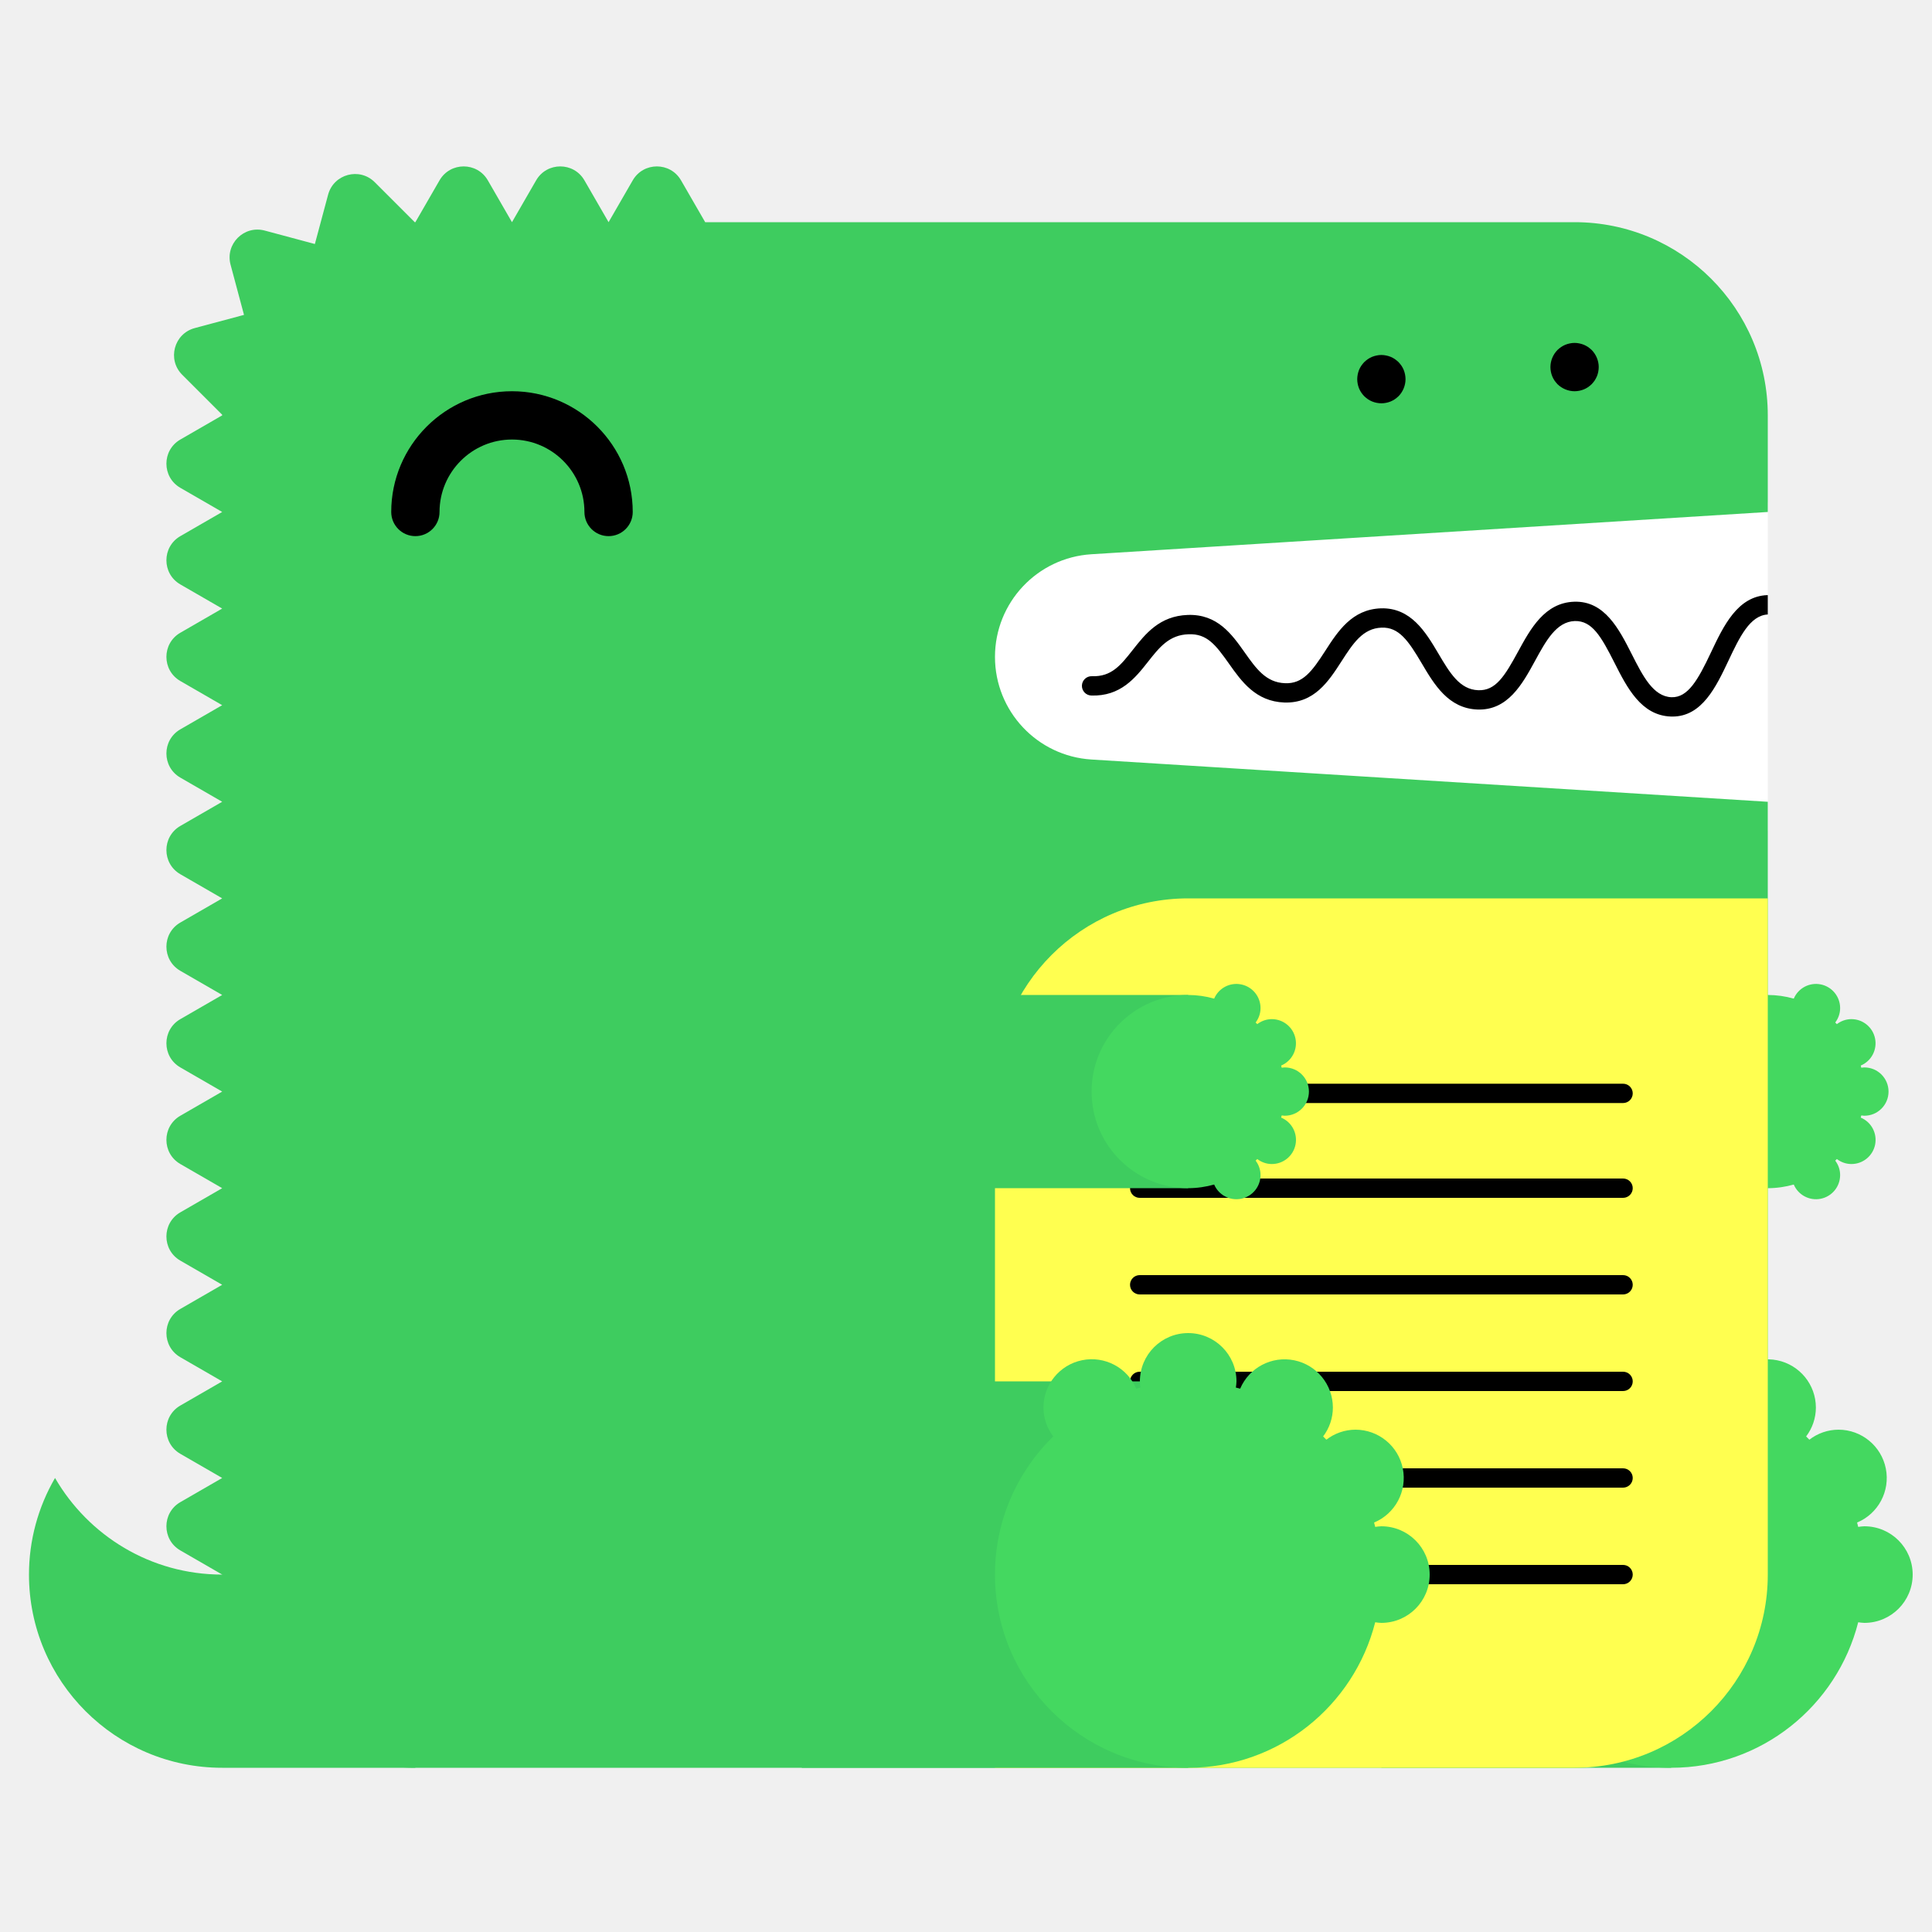
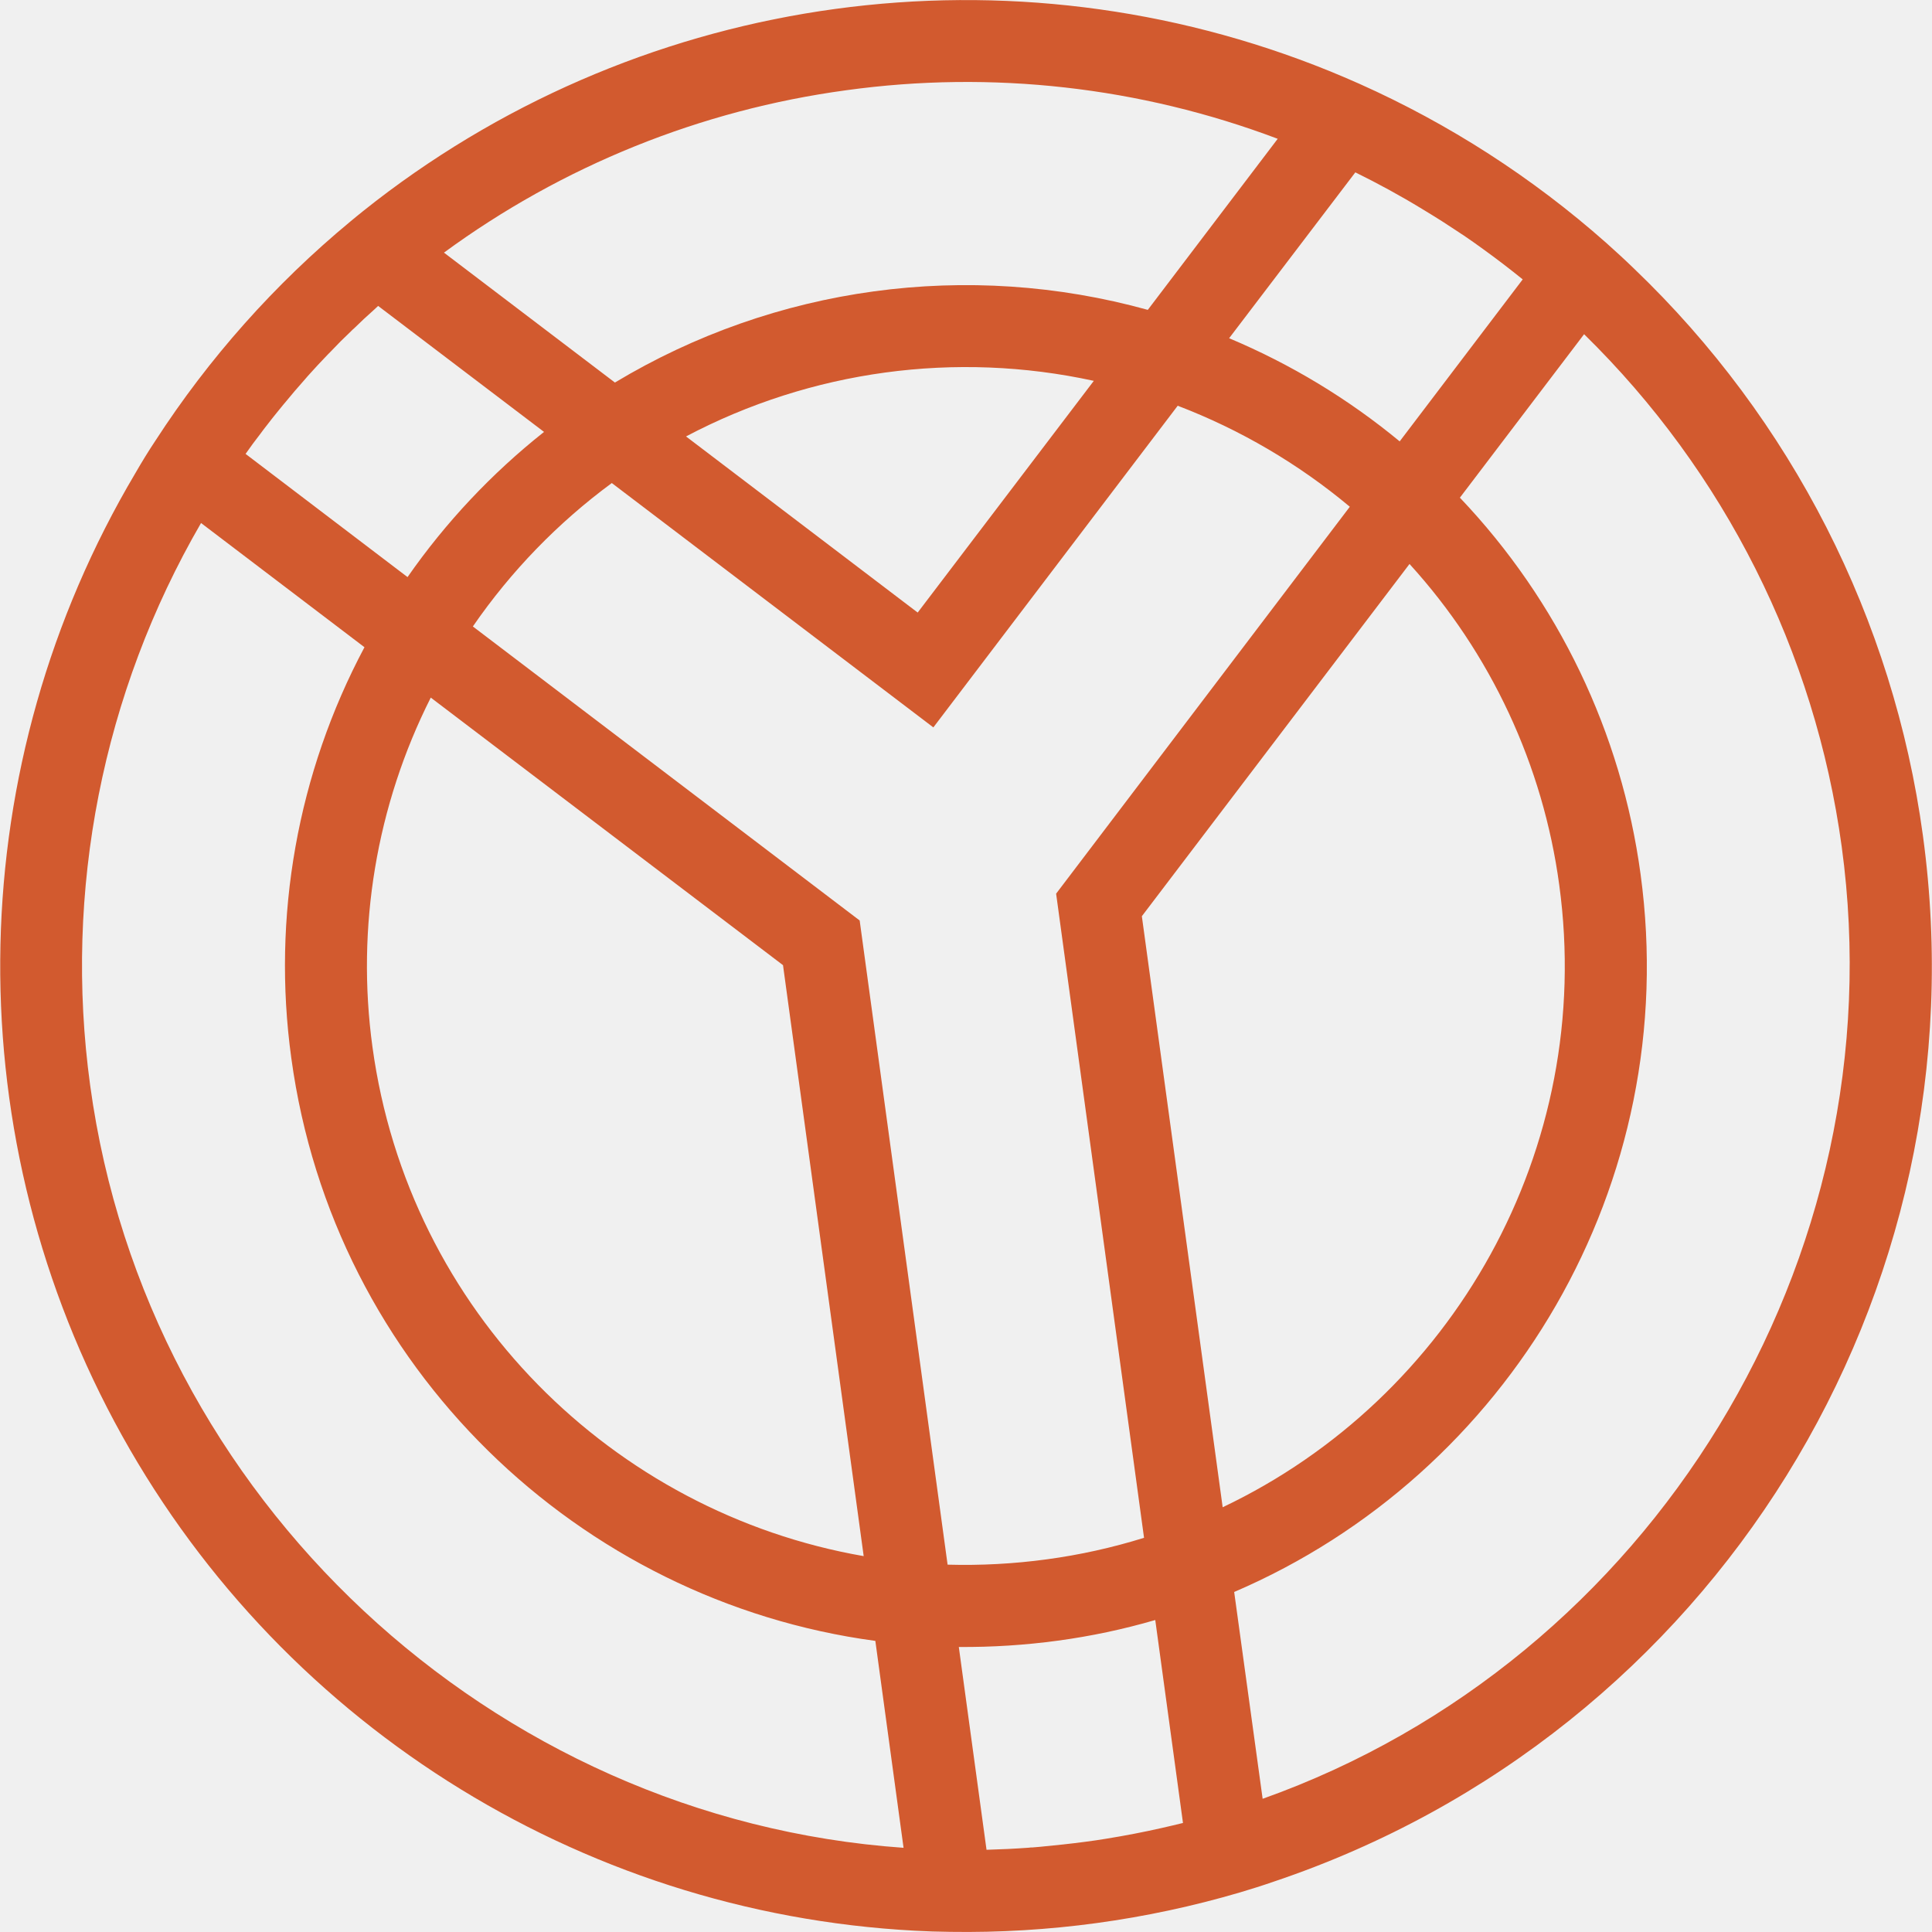
- <svg xmlns="http://www.w3.org/2000/svg" width="200" height="200" viewBox="0 0 200 200">
-   <g fill="none" fill-rule="evenodd">
-     <path fill="#FFF" d="M99 52h84v34H99z" />
-     <path d="M23 163c-7.398 0-13.843-4.027-17.303-10A19.886 19.886 0 0 0 3 163c0 11.046 8.954 20 20 20h20v-20H23z" fill="#3ECC5F" />
-     <path d="M112.98 57.376L183 53V43c0-11.046-8.954-20-20-20H73l-2.5-4.33c-1.112-1.925-3.889-1.925-5 0L63 23l-2.5-4.33c-1.111-1.925-3.889-1.925-5 0L53 23l-2.5-4.33c-1.111-1.925-3.889-1.925-5 0L43 23c-.022 0-.042.003-.065.003l-4.142-4.141c-1.57-1.571-4.252-.853-4.828 1.294l-1.369 5.104-5.192-1.392c-2.148-.575-4.111 1.389-3.535 3.536l1.39 5.193-5.102 1.367c-2.148.576-2.867 3.259-1.296 4.83l4.142 4.142c0 .021-.003.042-.003.064l-4.33 2.5c-1.925 1.111-1.925 3.889 0 5L23 53l-4.33 2.5c-1.925 1.111-1.925 3.889 0 5L23 63l-4.33 2.5c-1.925 1.111-1.925 3.889 0 5L23 73l-4.33 2.5c-1.925 1.111-1.925 3.889 0 5L23 83l-4.33 2.5c-1.925 1.111-1.925 3.889 0 5L23 93l-4.33 2.5c-1.925 1.111-1.925 3.889 0 5L23 103l-4.33 2.5c-1.925 1.111-1.925 3.889 0 5L23 113l-4.33 2.5c-1.925 1.111-1.925 3.889 0 5L23 123l-4.33 2.5c-1.925 1.111-1.925 3.889 0 5L23 133l-4.33 2.5c-1.925 1.111-1.925 3.889 0 5L23 143l-4.33 2.5c-1.925 1.111-1.925 3.889 0 5L23 153l-4.33 2.5c-1.925 1.111-1.925 3.889 0 5L23 163c0 11.046 8.954 20 20 20h120c11.046 0 20-8.954 20-20V83l-70.02-4.376A10.645 10.645 0 0 1 103 68c0-5.621 4.37-10.273 9.98-10.624" fill="#3ECC5F" />
-     <path fill="#3ECC5F" d="M143 183h30v-40h-30z" />
-     <path d="M193 158c-.219 0-.428.037-.639.064-.038-.15-.074-.301-.116-.451A5 5 0 0 0 190.32 148a4.96 4.96 0 0 0-3.016 1.036 26.531 26.531 0 0 0-.335-.336 4.955 4.955 0 0 0 1.011-2.987 5 5 0 0 0-9.599-1.959c-.148-.042-.297-.077-.445-.115.027-.211.064-.42.064-.639a5 5 0 0 0-5-5 5 5 0 0 0-5 5c0 .219.037.428.064.639-.148.038-.297.073-.445.115a4.998 4.998 0 0 0-9.599 1.959c0 1.125.384 2.151 1.011 2.987-3.717 3.632-6.031 8.693-6.031 14.3 0 11.046 8.954 20 20 20 9.339 0 17.16-6.41 19.361-15.064.211.027.42.064.639.064a5 5 0 0 0 5-5 5 5 0 0 0-5-5" fill="#44D860" />
-     <path fill="#3ECC5F" d="M153 123h30v-20h-30z" />
-     <path d="M193 115.5a2.5 2.5 0 1 0 0-5c-.109 0-.214.019-.319.032-.02-.075-.037-.15-.058-.225a2.501 2.501 0 0 0-.963-4.807c-.569 0-1.088.197-1.508.518a6.653 6.653 0 0 0-.168-.168c.314-.417.506-.931.506-1.494a2.5 2.5 0 0 0-4.8-.979A9.987 9.987 0 0 0 183 103c-5.522 0-10 4.478-10 10s4.478 10 10 10c.934 0 1.833-.138 2.69-.377a2.5 2.5 0 0 0 4.8-.979c0-.563-.192-1.077-.506-1.494.057-.055.113-.111.168-.168.42.321.939.518 1.508.518a2.5 2.5 0 0 0 .963-4.807c.021-.074.038-.15.058-.225.105.013.21.032.319.032" fill="#44D860" />
-     <path d="M63 55.5a2.5 2.5 0 0 1-2.5-2.5c0-4.136-3.364-7.5-7.5-7.5s-7.5 3.364-7.5 7.5a2.5 2.5 0 1 1-5 0c0-6.893 5.607-12.5 12.5-12.5S65.5 46.107 65.5 53a2.5 2.5 0 0 1-2.5 2.5" fill="#000" />
-     <path d="M103 183h60c11.046 0 20-8.954 20-20V93h-60c-11.046 0-20 8.954-20 20v70z" fill="#FFFF50" />
-     <path d="M168.02 124h-50.04a1 1 0 1 1 0-2h50.04a1 1 0 1 1 0 2m0 20h-50.04a1 1 0 1 1 0-2h50.04a1 1 0 1 1 0 2m0 20h-50.04a1 1 0 1 1 0-2h50.04a1 1 0 1 1 0 2m0-49.814h-50.04a1 1 0 1 1 0-2h50.04a1 1 0 1 1 0 2m0 19.814h-50.04a1 1 0 1 1 0-2h50.04a1 1 0 1 1 0 2m0 20h-50.04a1 1 0 1 1 0-2h50.04a1 1 0 1 1 0 2M183 61.611c-.012 0-.022-.006-.034-.005-3.09.105-4.552 3.196-5.842 5.923-1.346 2.85-2.387 4.703-4.093 4.647-1.889-.068-2.969-2.202-4.113-4.46-1.314-2.594-2.814-5.536-5.963-5.426-3.046.104-4.513 2.794-5.807 5.167-1.377 2.528-2.314 4.065-4.121 3.994-1.927-.07-2.951-1.805-4.136-3.813-1.321-2.236-2.848-4.75-5.936-4.664-2.994.103-4.465 2.385-5.763 4.4-1.373 2.13-2.335 3.428-4.165 3.351-1.973-.07-2.992-1.51-4.171-3.177-1.324-1.873-2.816-3.993-5.895-3.89-2.928.1-4.399 1.97-5.696 3.618-1.232 1.564-2.194 2.802-4.229 2.724a1 1 0 0 0-.072 2c3.017.101 4.545-1.8 5.872-3.487 1.177-1.496 2.193-2.787 4.193-2.855 1.926-.082 2.829 1.115 4.195 3.045 1.297 1.834 2.769 3.914 5.731 4.021 3.103.104 4.596-2.215 5.918-4.267 1.182-1.834 2.202-3.417 4.15-3.484 1.793-.067 2.769 1.35 4.145 3.681 1.297 2.197 2.766 4.686 5.787 4.796 3.125.108 4.634-2.62 5.949-5.035 1.139-2.088 2.214-4.06 4.119-4.126 1.793-.042 2.728 1.595 4.111 4.33 1.292 2.553 2.757 5.445 5.825 5.556l.169.003c3.064 0 4.518-3.075 5.805-5.794 1.139-2.41 2.217-4.68 4.067-4.773v-2z" fill="#000" />
-     <path fill="#3ECC5F" d="M83 183h40v-40H83z" />
-     <path d="M143 158c-.219 0-.428.037-.639.064-.038-.15-.074-.301-.116-.451A5 5 0 0 0 140.32 148a4.96 4.96 0 0 0-3.016 1.036 26.531 26.531 0 0 0-.335-.336 4.955 4.955 0 0 0 1.011-2.987 5 5 0 0 0-9.599-1.959c-.148-.042-.297-.077-.445-.115.027-.211.064-.42.064-.639a5 5 0 0 0-5-5 5 5 0 0 0-5 5c0 .219.037.428.064.639-.148.038-.297.073-.445.115a4.998 4.998 0 0 0-9.599 1.959c0 1.125.384 2.151 1.011 2.987-3.717 3.632-6.031 8.693-6.031 14.3 0 11.046 8.954 20 20 20 9.339 0 17.16-6.41 19.361-15.064.211.027.42.064.639.064a5 5 0 0 0 5-5 5 5 0 0 0-5-5" fill="#44D860" />
-     <path fill="#3ECC5F" d="M83 123h40v-20H83z" />
-     <path d="M133 115.5a2.5 2.5 0 1 0 0-5c-.109 0-.214.019-.319.032-.02-.075-.037-.15-.058-.225a2.501 2.501 0 0 0-.963-4.807c-.569 0-1.088.197-1.508.518a6.653 6.653 0 0 0-.168-.168c.314-.417.506-.931.506-1.494a2.5 2.5 0 0 0-4.8-.979A9.987 9.987 0 0 0 123 103c-5.522 0-10 4.478-10 10s4.478 10 10 10c.934 0 1.833-.138 2.69-.377a2.5 2.5 0 0 0 4.8-.979c0-.563-.192-1.077-.506-1.494.057-.055.113-.111.168-.168.42.321.939.518 1.508.518a2.5 2.5 0 0 0 .963-4.807c.021-.074.038-.15.058-.225.105.013.21.032.319.032" fill="#44D860" />
-     <path d="M143 41.75c-.16 0-.33-.02-.49-.05a2.52 2.52 0 0 1-.47-.14c-.15-.06-.29-.14-.431-.23-.13-.09-.259-.2-.38-.31-.109-.12-.219-.24-.309-.38s-.17-.28-.231-.43a2.619 2.619 0 0 1-.189-.96c0-.16.02-.33.05-.49.03-.16.08-.31.139-.47.061-.15.141-.29.231-.43.09-.13.2-.26.309-.38.121-.11.25-.22.38-.31.141-.09.281-.17.431-.23.149-.06.31-.11.47-.14.32-.07.65-.07.98 0 .159.03.32.08.47.14.149.06.29.14.43.23.13.09.259.2.38.31.11.12.22.25.31.38.09.14.17.28.23.43.06.16.11.31.14.47.029.16.05.33.05.49 0 .66-.271 1.31-.73 1.77-.121.11-.25.22-.38.31-.14.09-.281.17-.43.23a2.565 2.565 0 0 1-.96.19m20-1.25c-.66 0-1.3-.27-1.771-.73a3.802 3.802 0 0 1-.309-.38c-.09-.14-.17-.28-.231-.43a2.619 2.619 0 0 1-.189-.96c0-.66.27-1.3.729-1.77.121-.11.25-.22.38-.31.141-.09.281-.17.431-.23.149-.06.31-.11.47-.14.32-.07.66-.07.98 0 .159.03.32.08.47.14.149.06.29.14.43.23.13.09.259.2.38.31.459.47.73 1.11.73 1.77 0 .16-.021.33-.05.49-.03.16-.08.32-.14.47-.07.15-.14.29-.23.43-.09.13-.2.26-.31.38-.121.11-.25.22-.38.31-.14.09-.281.17-.43.23a2.565 2.565 0 0 1-.96.19" fill="#000" />
+ <svg xmlns="http://www.w3.org/2000/svg" viewBox="0 0 538.77 538.83">
+   <defs>
+     <style>.cls-1{fill:#d25a2f;}</style>
+   </defs>
+   <g id="Laag_2" data-name="Laag 2">
+     <g id="Laag_1-2" data-name="Laag 1">
+       <path class="cls-1" d="M536.29,233A269.13,269.13,0,0,0,455.71,74.9c-2.57-2.49-5.17-4.87-7.8-7.22A270,270,0,0,0,379.1,23.36c-2.78-1.23-5.56-2.42-8.38-3.57A269.57,269.57,0,0,0,104.86,56.05c-1.19.94-2.42,1.88-3.57,2.81s-2.39,1.92-3.54,2.89a269.77,269.77,0,0,0-54.4,61.15c-2,3-3.83,6-5.6,9.07a269.44,269.44,0,0,0,217.4,406.5q4.92.27,9.86.32a271.59,271.59,0,0,0,80.83-11c3.14-.94,6.28-1.92,9.39-3A269.35,269.35,0,0,0,536.29,233ZM396.58,58.25c1.88,1.12,3.72,2.28,5.56,3.43,1.56,1,3.07,2,4.59,3,.51.33,1,.69,1.52,1,1.8,1.23,3.61,2.49,5.38,3.79q5.64,4.07,11.05,8.45l-34.31,45.18A190.56,190.56,0,0,0,342.8,94.33L378,48.07C384.3,51.17,390.55,54.57,396.58,58.25ZM120.14,194.56l98.24,74.62L240.88,434c-69.78-12.13-126.92-68.15-137-142A166.25,166.25,0,0,1,120.14,194.56Zm119.62,62.16-107.88-82a168.29,168.29,0,0,1,38.75-40l89.68,68.15,68.15-89.71a168.87,168.87,0,0,1,48,28.17L294.55,249.24l24.52,179.65a166,166,0,0,1-27.08,6,170.66,170.66,0,0,1-27.71,1.49Zm-48.43-135a167.23,167.23,0,0,1,113.73-15.5l-49.12,64.62ZM318.46,255.53l74.65-98.24a166,166,0,0,1,41.76,89.53C444.94,320.64,404.93,390,341,420.37ZM236,25.17A245.4,245.4,0,0,1,356.35,38.71L320.12,86.42A189.91,189.91,0,0,0,171.5,106.69L123.82,70.46A245.39,245.39,0,0,1,236,25.17ZM72.61,121c.68-.94,1.37-1.84,2.09-2.74,1.45-1.92,3-3.76,4.48-5.6,0,0,.07-.07.07-.07,1.92-2.35,3.87-4.63,5.89-6.9l.69-.8c1.84-2.06,3.75-4.11,5.67-6.1l.65-.65c1.88-2,3.75-3.87,5.7-5.71a7.61,7.61,0,0,1,.84-.79c1.87-1.84,3.82-3.65,5.77-5.38.33-.33.69-.65,1-.94l46.27,35.14a190.92,190.92,0,0,0-38.07,40.49L68.49,126.59Q70.5,123.71,72.61,121ZM25.15,302.73A246.11,246.11,0,0,1,56.07,145.87l45.58,34.64A188.87,188.87,0,0,0,81.24,295.07C93,381.5,161.57,446.55,244.13,457.64L252,515.35C137.22,507.3,40.86,418,25.15,302.73Zm299,207.06q-7.69,1.74-15.49,3c-1.95.33-3.9.61-5.89.87-4.23.57-8.49,1-12.71,1.41-.73.07-1.45.14-2.14.18-.32,0-.65,0-1,.07-3.94.29-7.87.47-11.78.58h0l-7.73-56.56a195.36,195.36,0,0,0,27.67-1.77,186.51,186.51,0,0,0,27.12-5.75l7.73,56.6C328,508.89,326.08,509.36,324.13,509.79Zm28-8.09L344.21,444c76.54-32.83,125.11-113.81,113.34-200.2a189.12,189.12,0,0,0-50.39-105L441.8,93.21a246.72,246.72,0,0,1,71.84,142.85C529.39,351.34,460.51,463.13,352.09,501.7Z" />
+     </g>
  </g>
</svg>
